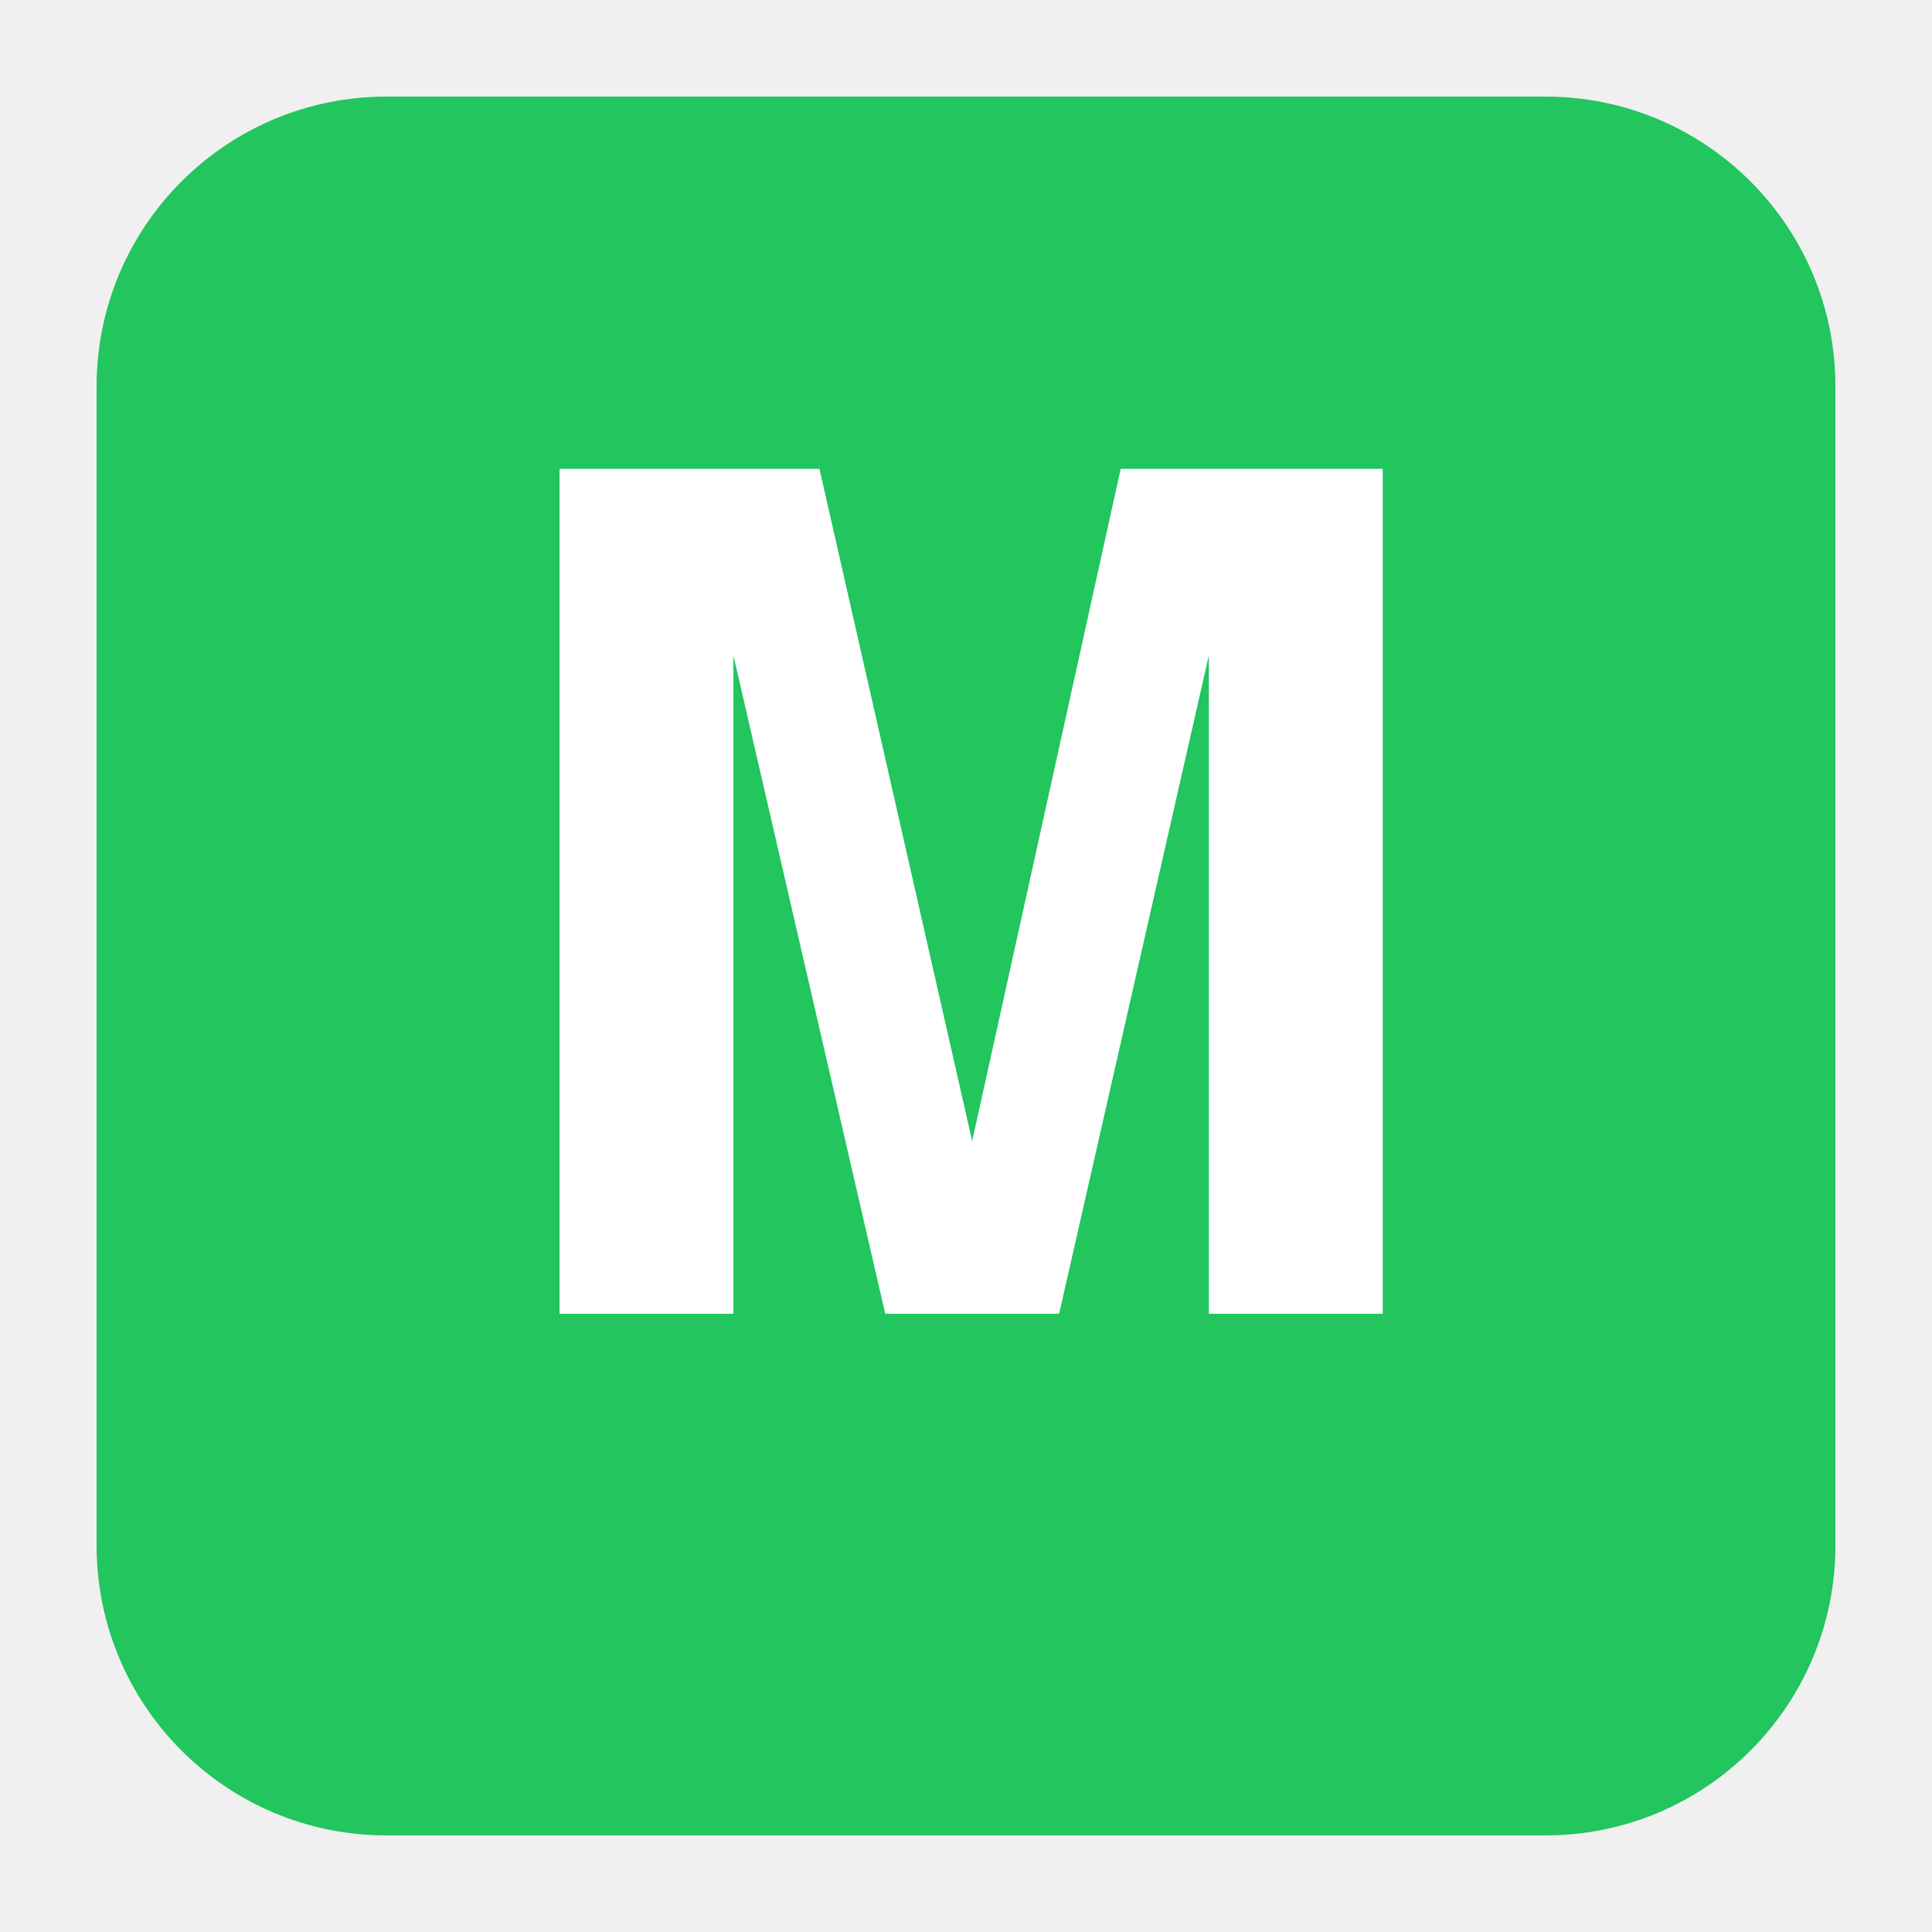
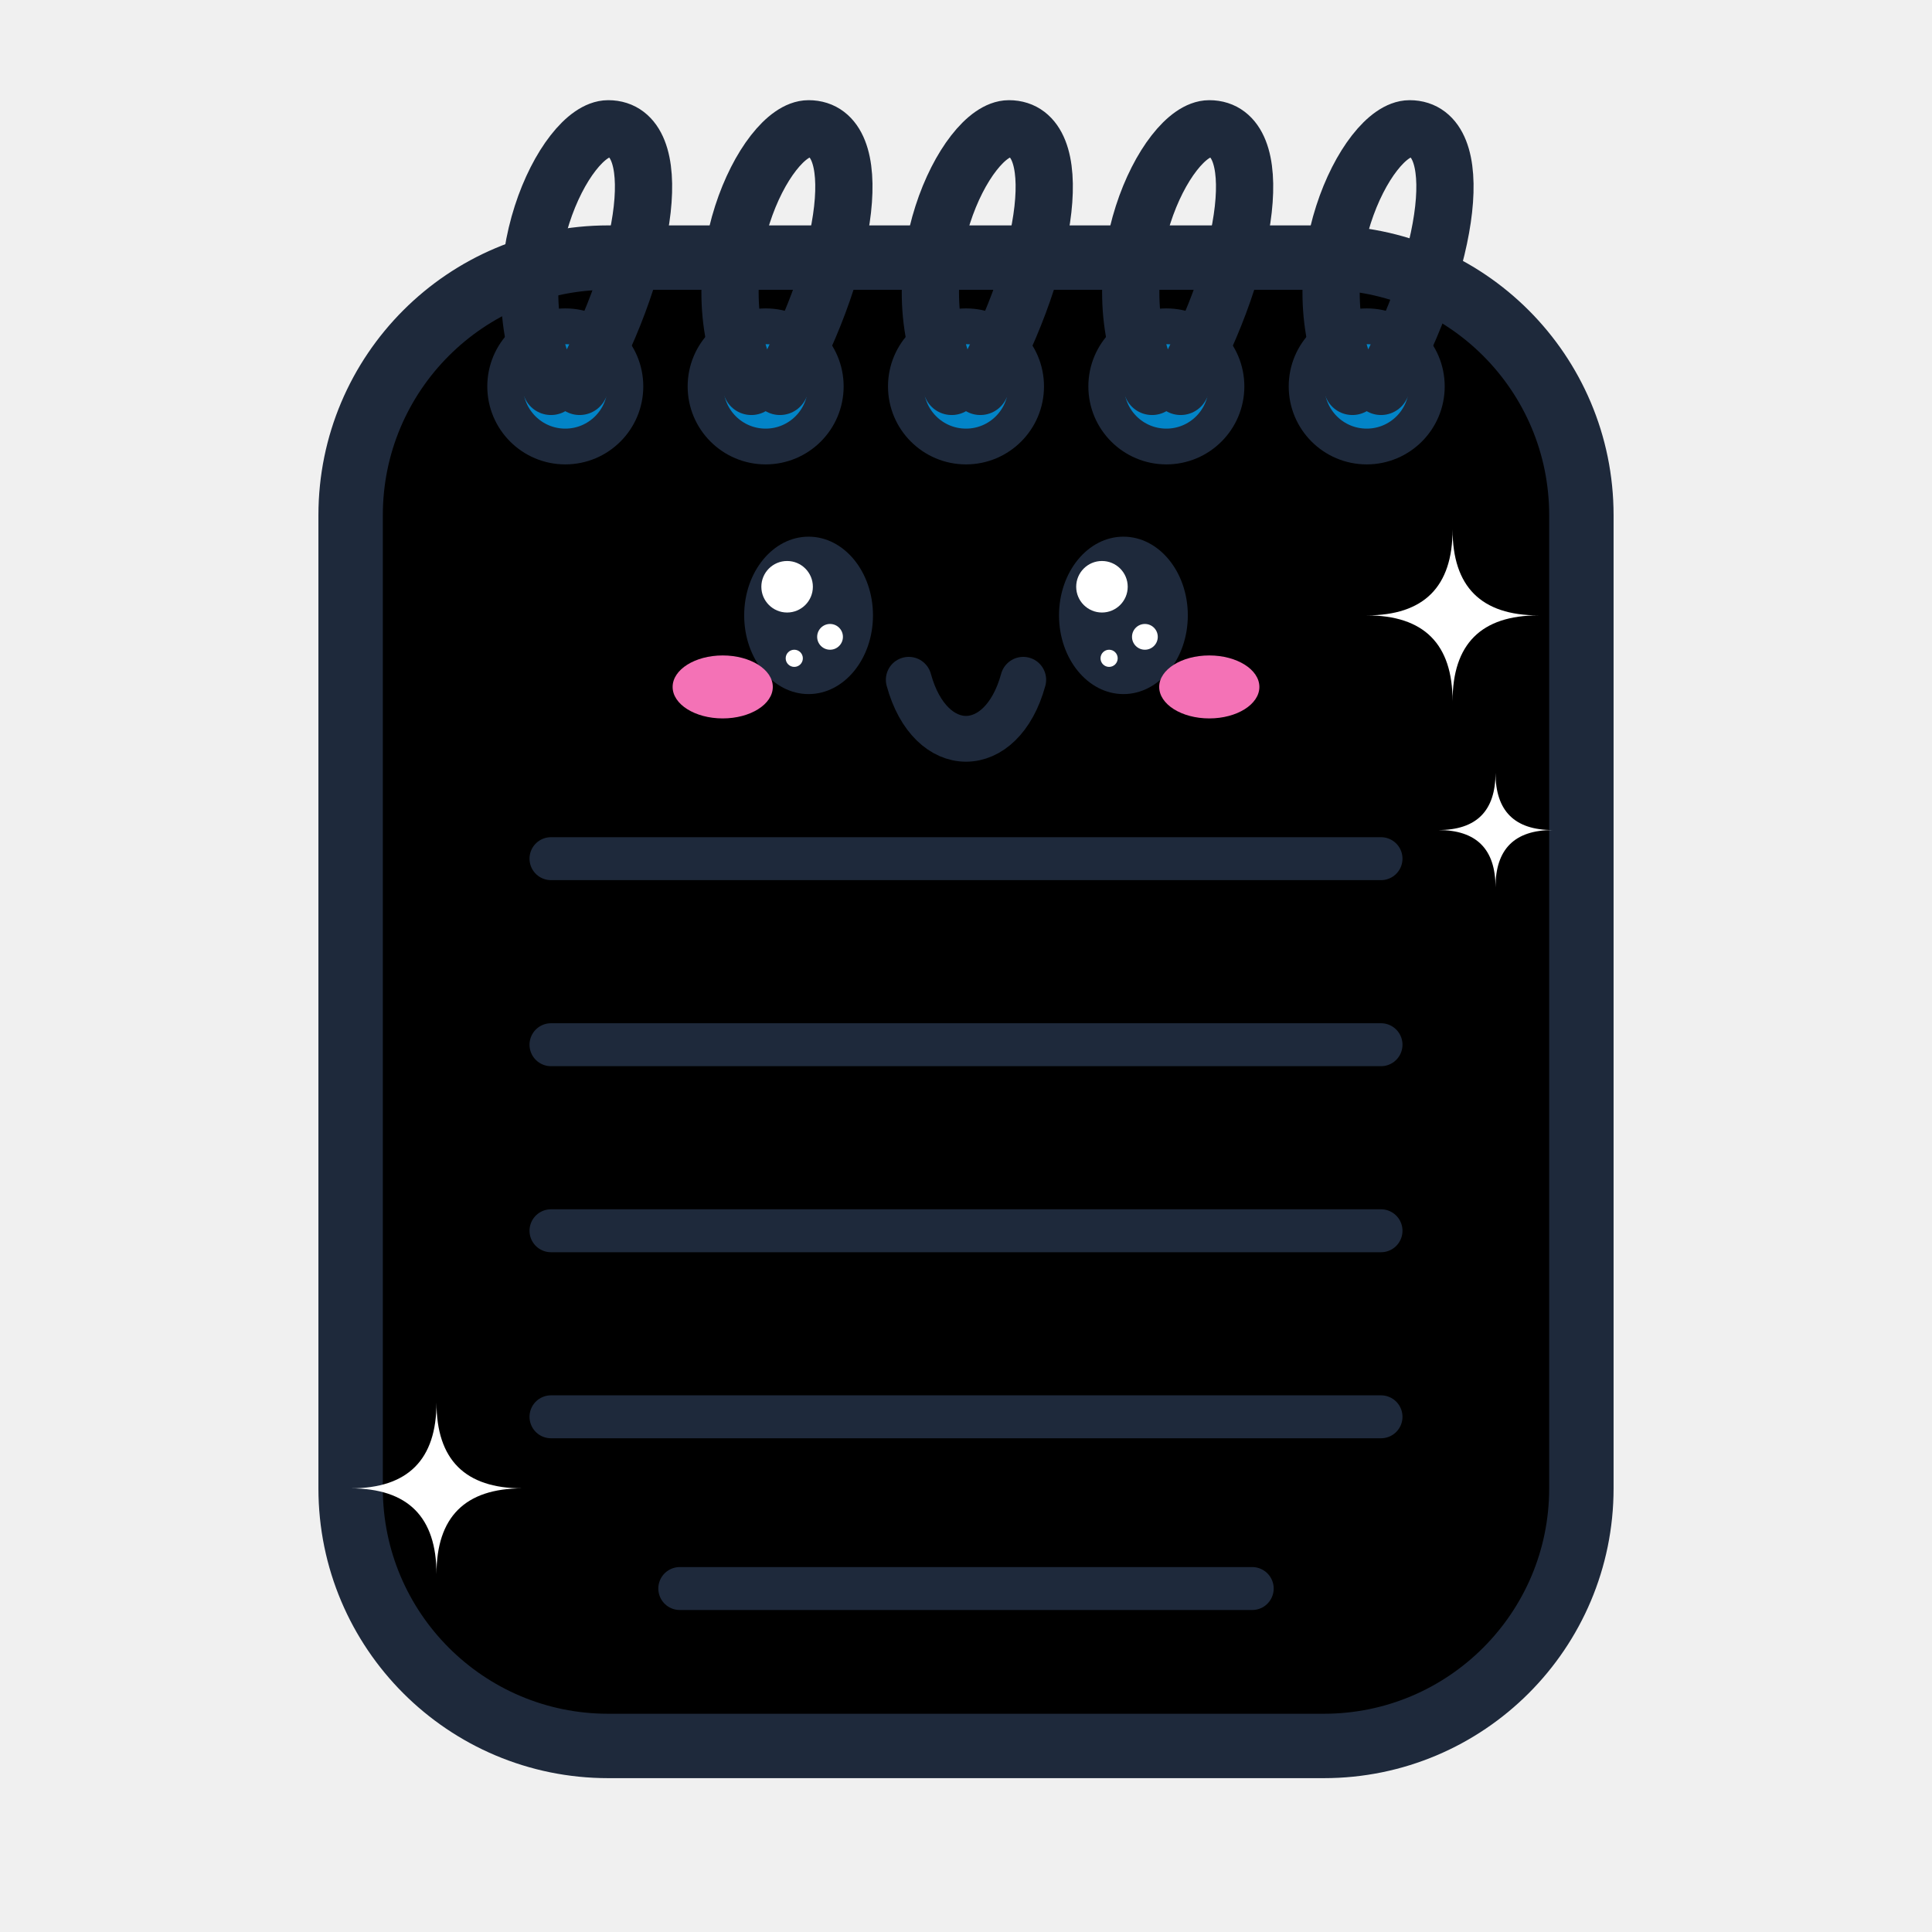
- <svg xmlns="http://www.w3.org/2000/svg" width="500" height="500" viewBox="0 0 100 100" role="img">
-   <rect x="5" y="5" width="90" height="90" rx="15" ry="15" fill="#22c55e" />
-   <text x="50" y="68" font-family="Helvetica, Arial, sans-serif" font-size="60" font-weight="bold" text-anchor="middle" fill="white">
-     M
-   </text>
+ <svg xmlns="http://www.w3.org/2000/svg" width="500" height="500" viewBox="0 0 120 135" fill="none" role="img">
+   <defs>
+     <linearGradient id="favNotebookGrad" x1="0" y1="20" x2="120" y2="135" gradientUnits="userSpaceOnUse">
+       <stop offset="0%" stopColor="#BAE6FD" />
+       <stop offset="50%" stopColor="#93C5FD" />
+       <stop offset="100%" stopColor="#7DD3FC" />
+     </linearGradient>
+     <linearGradient id="favInnerWave" x1="30" y1="30" x2="110" y2="120" gradientUnits="userSpaceOnUse">
+       <stop offset="0%" stopColor="#E0F2FE" stopOpacity="0.8" />
+       <stop offset="100%" stopColor="#BAE6FD" stopOpacity="0.3" />
+     </linearGradient>
+   </defs>
+   <rect x="18" y="21" width="84" height="102" rx="18" fill="#0F172A" opacity="0.15" />
+   <rect x="17" y="18" width="86" height="104" rx="18" fill="url(#favNotebookGrad)" stroke="#1E293B" stroke-width="4.5" stroke-linejoin="round" />
+   <path d="M 28 35 Q 55 32 60 50 Q 65 75 90 60 Q 95 55 96 68 L 96 110 Q 96 116 90 116 L 30 116 Q 24 116 24 110 L 24 45 Q 24 35 28 35 Z" fill="url(#favInnerWave)" />
+   <circle cx="32" cy="27" r="4.2" fill="#0284C7" stroke="#1E293B" stroke-width="2.5" />
+   <circle cx="46" cy="27" r="4.2" fill="#0284C7" stroke="#1E293B" stroke-width="2.5" />
+   <circle cx="60" cy="27" r="4.2" fill="#0284C7" stroke="#1E293B" stroke-width="2.5" />
+   <circle cx="74" cy="27" r="4.2" fill="#0284C7" stroke="#1E293B" stroke-width="2.5" />
+   <circle cx="88" cy="27" r="4.2" fill="#0284C7" stroke="#1E293B" stroke-width="2.5" />
+   <g stroke="#1E293B" stroke-width="4" stroke-linecap="round" fill="none">
+     <path d="M 31 27 C 27 19 32 9 35 9 C 39 9 38 18 33 27" />
+     <path d="M 45 27 C 41 19 46 9 49 9 C 53 9 52 18 47 27" />
+     <path d="M 59 27 C 55 19 60 9 63 9 C 67 9 66 18 61 27" />
+     <path d="M 73 27 C 69 19 74 9 77 9 C 81 9 80 18 75 27" />
+     <path d="M 87 27 C 83 19 88 9 91 9 C 95 9 94 18 89 27" />
+   </g>
+   <ellipse cx="49" cy="43" rx="4.5" ry="5.5" fill="#1E293B" />
+   <circle cx="47.5" cy="41" r="1.8" fill="#FFFFFF" />
+   <circle cx="50.5" cy="44.5" r="0.9" fill="#FFFFFF" />
+   <circle cx="48" cy="46" r="0.6" fill="#FFFFFF" />
+   <ellipse cx="71" cy="43" rx="4.5" ry="5.5" fill="#1E293B" />
+   <circle cx="69.5" cy="41" r="1.8" fill="#FFFFFF" />
+   <circle cx="72.5" cy="44.5" r="0.9" fill="#FFFFFF" />
+   <circle cx="70" cy="46" r="0.6" fill="#FFFFFF" />
+   <ellipse cx="43" cy="48" rx="3.5" ry="2.2" fill="#F472B6" />
+   <ellipse cx="77" cy="48" rx="3.5" ry="2.2" fill="#F472B6" />
+   <path d="M 56 47.5 C 57.5 53 62.5 53 64 47.5" stroke="#1E293B" stroke-width="3.2" stroke-linecap="round" fill="none" />
+   <g stroke="#1E293B" stroke-width="3" stroke-linecap="round">
+     <line x1="31" y1="60" x2="89" y2="60" />
+     <line x1="31" y1="73" x2="89" y2="73" />
+     <line x1="31" y1="86" x2="89" y2="86" />
+     <line x1="31" y1="99" x2="89" y2="99" />
+     <line x1="40" y1="111" x2="80" y2="111" />
+   </g>
+   <path d="M 94 37 Q 94 43 100 43 Q 94 43 94 49 Q 94 43 88 43 Q 94 43 94 37 Z" fill="#FFFFFF" />
+   <path d="M 97 54 Q 97 58 101 58 Q 97 58 97 62 Q 97 58 93 58 Q 97 58 97 54 Z" fill="#FFFFFF" />
+   <path d="M 23 98 Q 23 104 29 104 Q 23 104 23 110 Q 23 104 17 104 Q 23 104 23 98 Z" fill="#FFFFFF" />
</svg>
